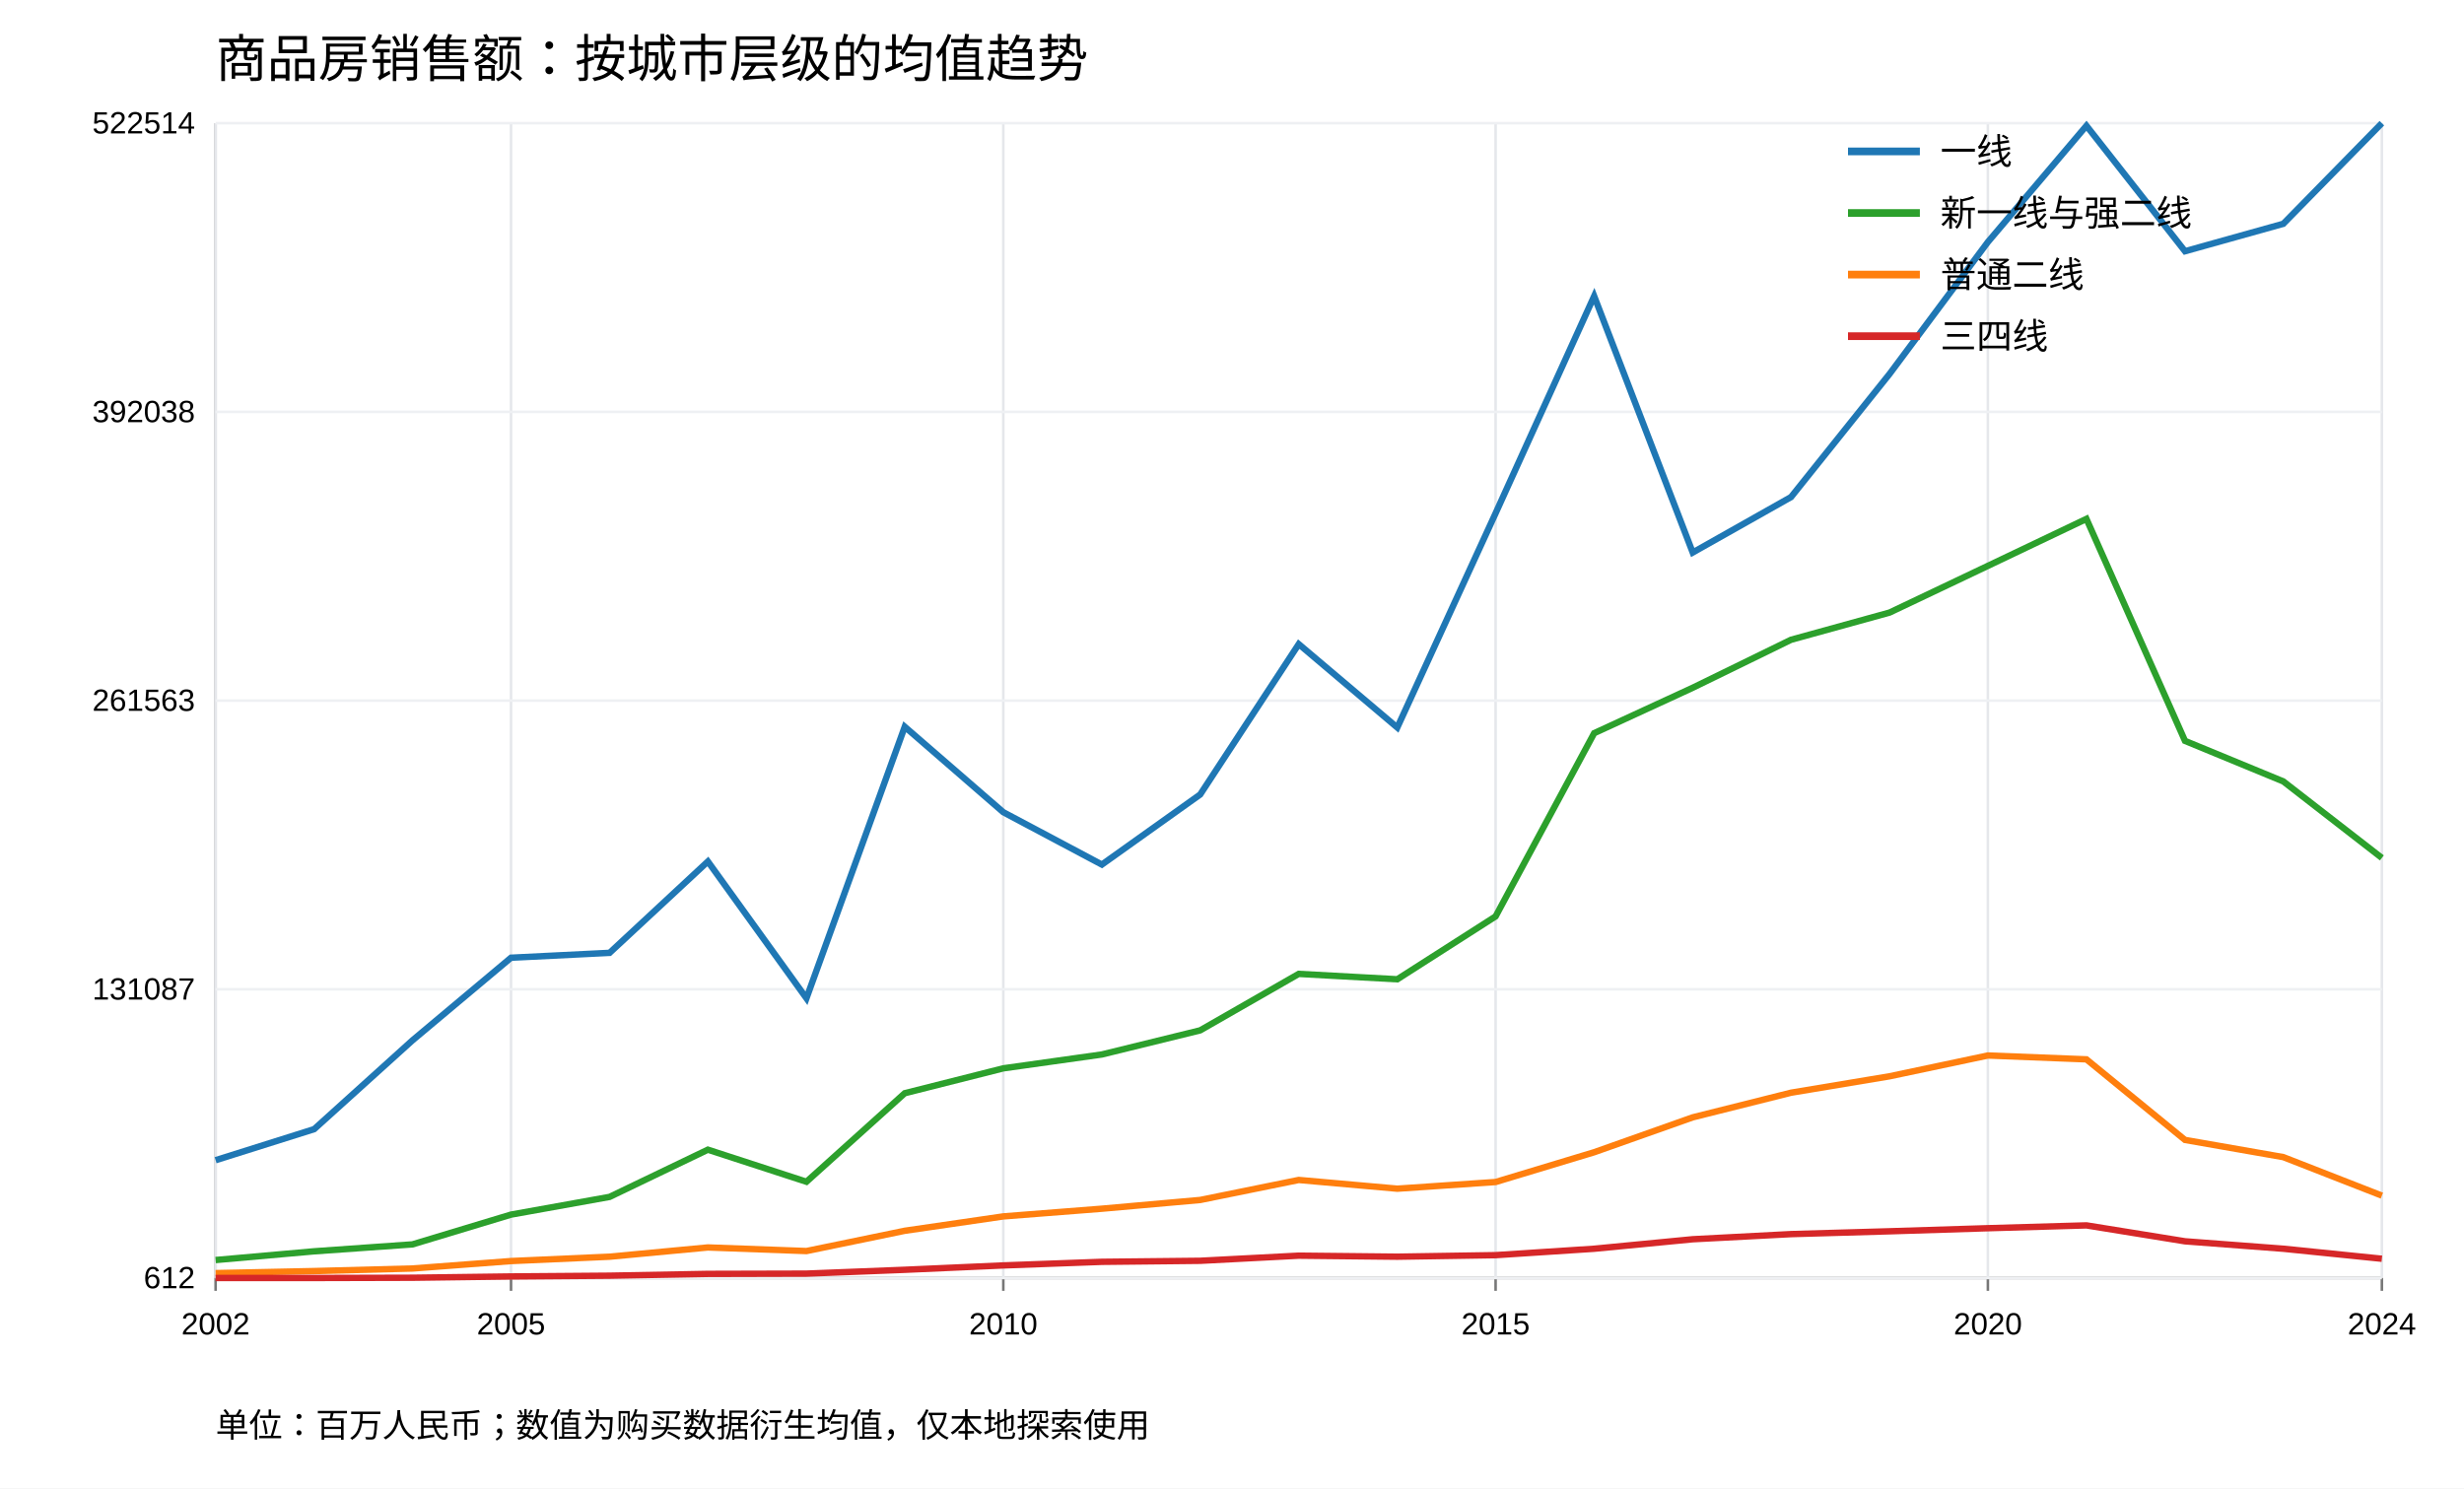
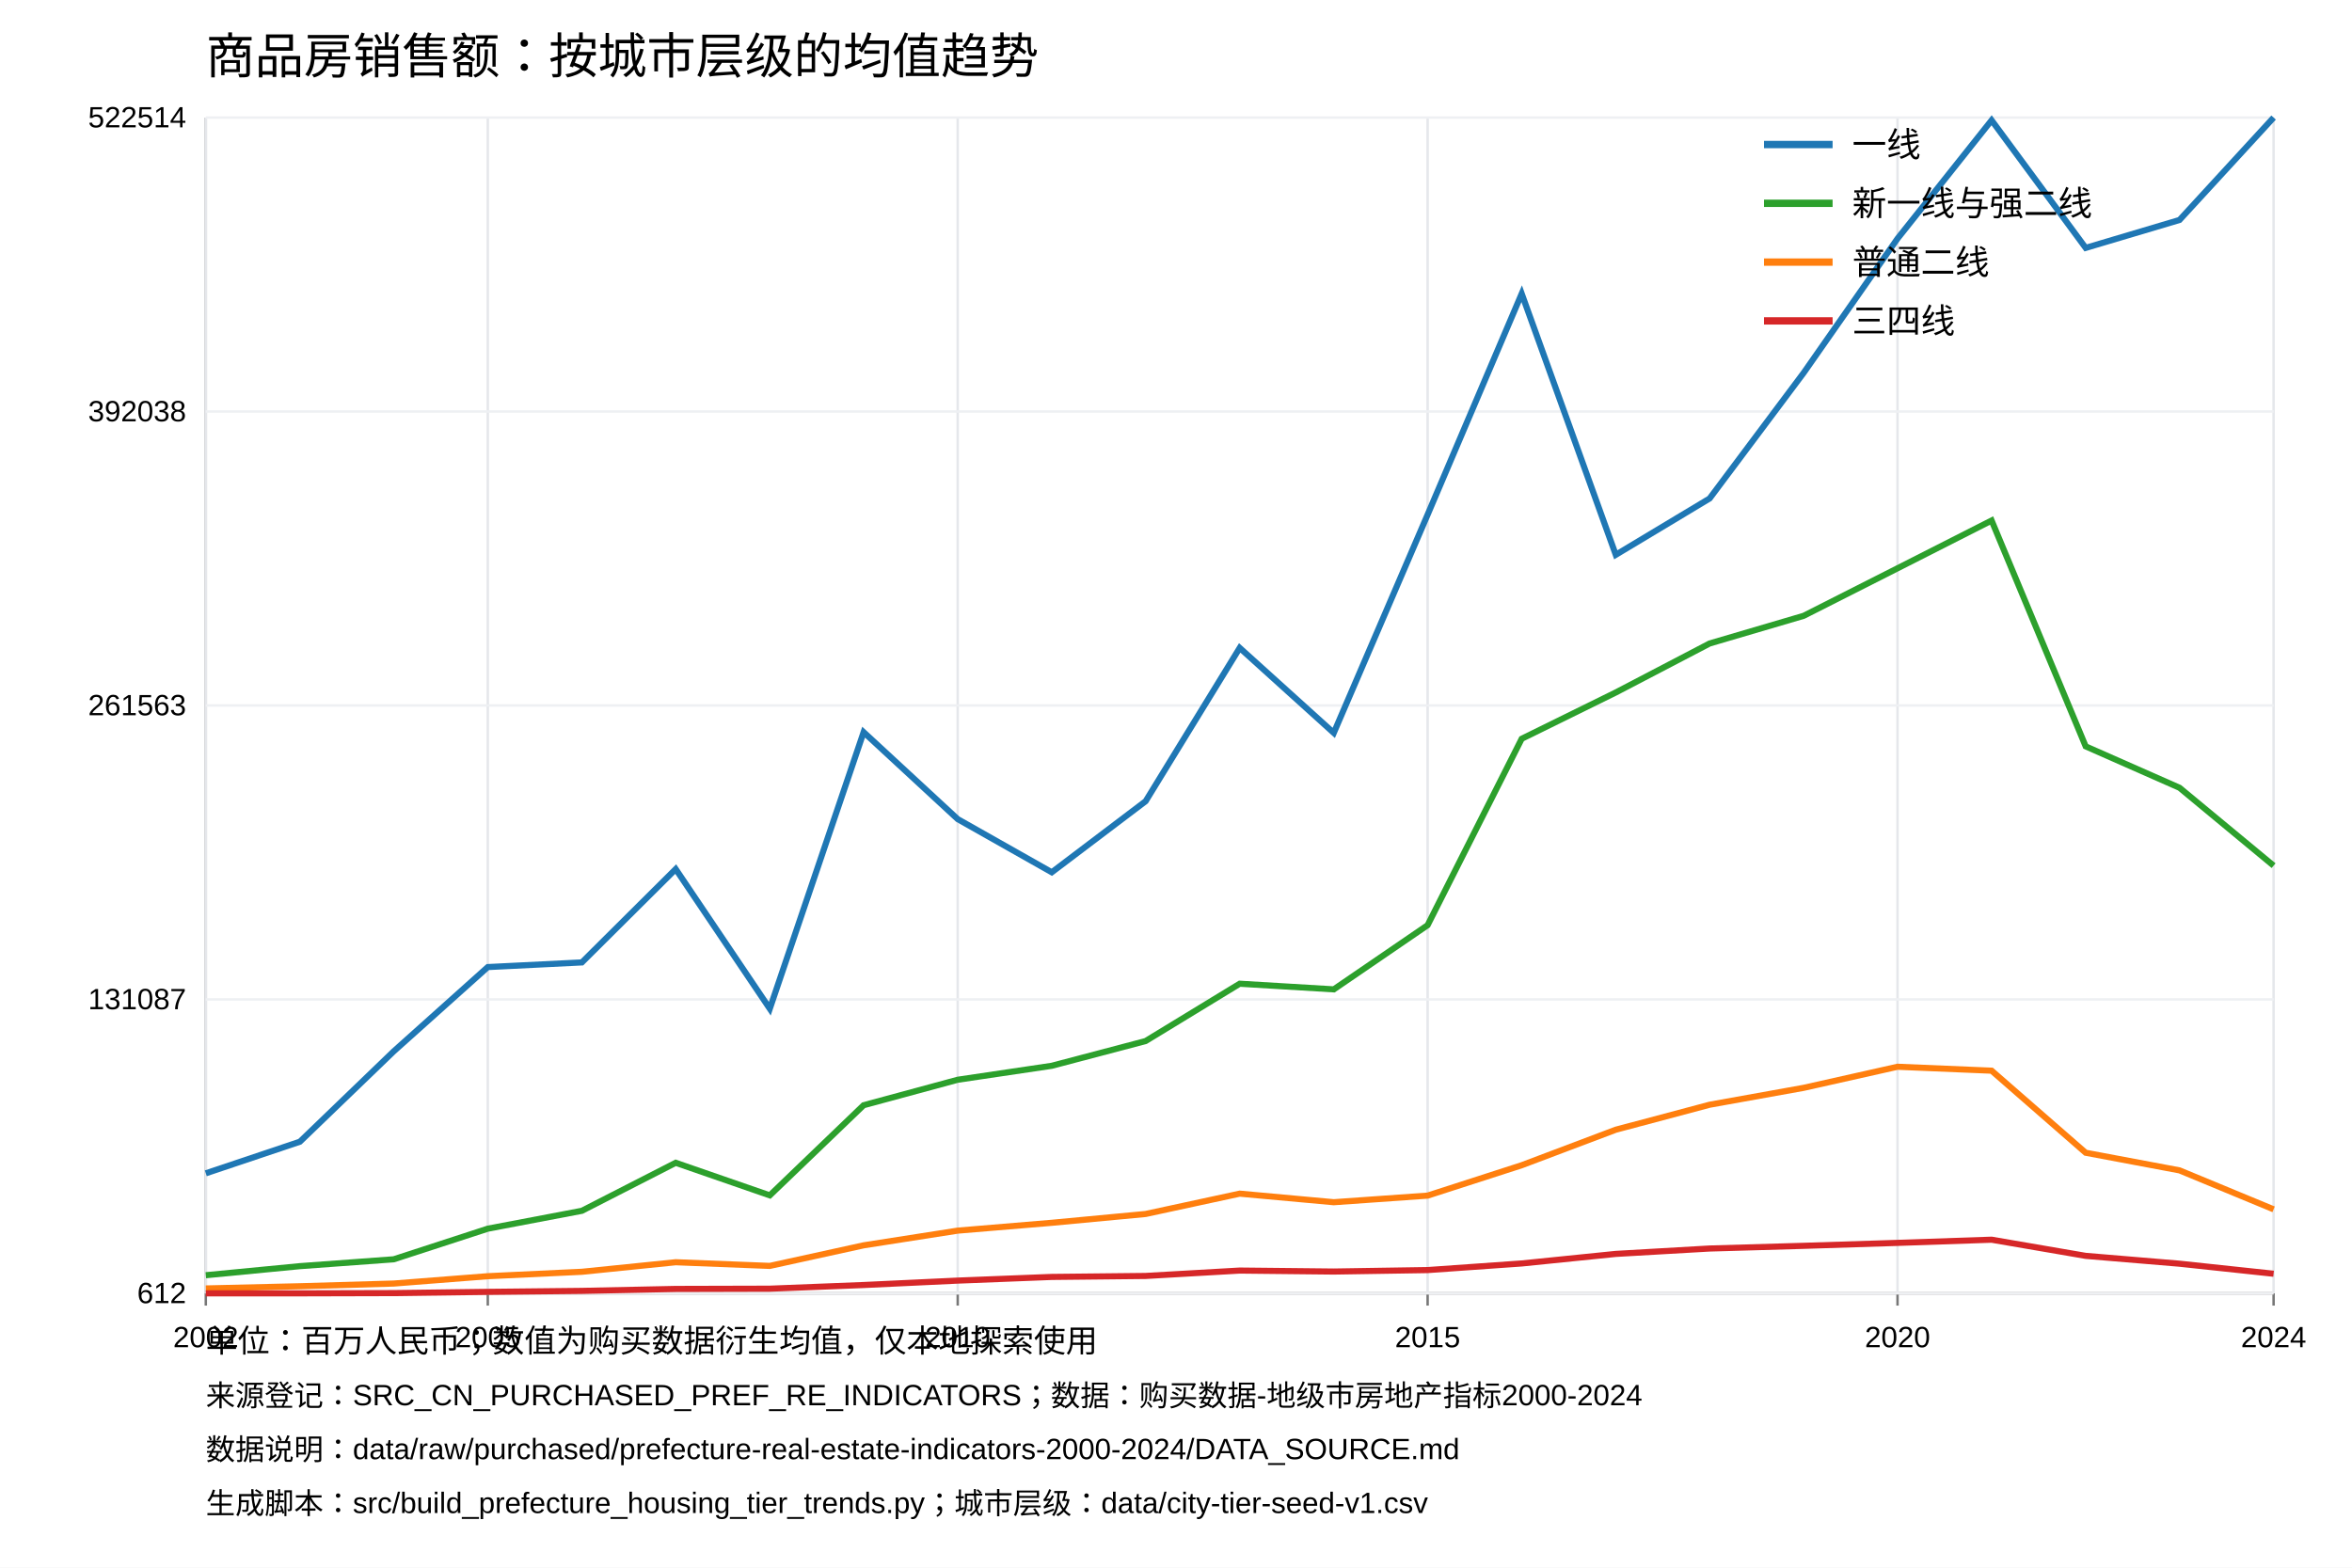
- <svg xmlns="http://www.w3.org/2000/svg" width="960" height="580" viewBox="0 0 960 580">
+ <svg xmlns="http://www.w3.org/2000/svg" width="960" height="640" viewBox="0 0 960 640">
  <rect width="100%" height="100%" fill="#ffffff" />
  <text x="84" y="30" font-size="20" font-family="Arial, sans-serif">商品房销售额：按城市层级的均值趋势</text>
-   <text x="84" y="560" font-size="13" font-family="Arial, sans-serif">单位：百万人民币；数值为购买数据衍生均值，仅本地探索使用</text>
-   <line x1="84" y1="498" x2="928" y2="498" stroke="#999" stroke-width="1" />
-   <line x1="84" y1="48" x2="84" y2="498" stroke="#999" stroke-width="1" />
-   <line x1="84.0" y1="48" x2="84.0" y2="498" stroke="#e5e7eb" stroke-width="1" />
-   <line x1="84.0" y1="498" x2="84.0" y2="503" stroke="#777" stroke-width="1" />
-   <text x="84.0" y="520" text-anchor="middle" font-size="12" font-family="Arial, sans-serif">2002</text>
-   <line x1="199.1" y1="48" x2="199.1" y2="498" stroke="#e5e7eb" stroke-width="1" />
-   <line x1="199.1" y1="498" x2="199.1" y2="503" stroke="#777" stroke-width="1" />
-   <text x="199.1" y="520" text-anchor="middle" font-size="12" font-family="Arial, sans-serif">2005</text>
-   <line x1="390.9" y1="48" x2="390.9" y2="498" stroke="#e5e7eb" stroke-width="1" />
-   <line x1="390.9" y1="498" x2="390.9" y2="503" stroke="#777" stroke-width="1" />
-   <text x="390.9" y="520" text-anchor="middle" font-size="12" font-family="Arial, sans-serif">2010</text>
-   <line x1="582.7" y1="48" x2="582.7" y2="498" stroke="#e5e7eb" stroke-width="1" />
-   <line x1="582.7" y1="498" x2="582.7" y2="503" stroke="#777" stroke-width="1" />
-   <text x="582.7" y="520" text-anchor="middle" font-size="12" font-family="Arial, sans-serif">2015</text>
-   <line x1="774.5" y1="48" x2="774.5" y2="498" stroke="#e5e7eb" stroke-width="1" />
-   <line x1="774.5" y1="498" x2="774.5" y2="503" stroke="#777" stroke-width="1" />
-   <text x="774.5" y="520" text-anchor="middle" font-size="12" font-family="Arial, sans-serif">2020</text>
-   <line x1="928.0" y1="48" x2="928.0" y2="498" stroke="#e5e7eb" stroke-width="1" />
-   <line x1="928.0" y1="498" x2="928.0" y2="503" stroke="#777" stroke-width="1" />
-   <text x="928.0" y="520" text-anchor="middle" font-size="12" font-family="Arial, sans-serif">2024</text>
-   <line x1="84" y1="498.0" x2="928" y2="498.0" stroke="#eef0f3" stroke-width="1" />
-   <text x="76" y="502.0" text-anchor="end" font-size="12" font-family="Arial, sans-serif">612</text>
-   <line x1="84" y1="385.5" x2="928" y2="385.5" stroke="#eef0f3" stroke-width="1" />
-   <text x="76" y="389.5" text-anchor="end" font-size="12" font-family="Arial, sans-serif">131087</text>
-   <line x1="84" y1="273.0" x2="928" y2="273.0" stroke="#eef0f3" stroke-width="1" />
-   <text x="76" y="277.0" text-anchor="end" font-size="12" font-family="Arial, sans-serif">261563</text>
-   <line x1="84" y1="160.5" x2="928" y2="160.5" stroke="#eef0f3" stroke-width="1" />
-   <text x="76" y="164.5" text-anchor="end" font-size="12" font-family="Arial, sans-serif">392038</text>
+   <text x="84" y="552" font-size="13" font-family="Arial, sans-serif">单位：百万人民币；数值为购买数据衍生均值，仅本地探索使用</text>
+   <text x="84" y="574" font-size="12" font-family="Arial, sans-serif">来源登记：SRC_CN_PURCHASED_PREF_RE_INDICATORS；数据：购买数据-地级市房地产指标2000-2024</text>
+   <text x="84" y="596" font-size="12" font-family="Arial, sans-serif">数据说明：data/raw/purchased/prefecture-real-estate-indicators-2000-2024/DATA_SOURCE.md</text>
+   <text x="84" y="618" font-size="12" font-family="Arial, sans-serif">生成脚本：src/build_prefecture_housing_tier_trends.py；城市层级：data/city-tier-seed-v1.csv</text>
+   <line x1="84" y1="528" x2="928" y2="528" stroke="#999" stroke-width="1" />
+   <line x1="84" y1="48" x2="84" y2="528" stroke="#999" stroke-width="1" />
+   <line x1="84.0" y1="48" x2="84.0" y2="528" stroke="#e5e7eb" stroke-width="1" />
+   <line x1="84.0" y1="528" x2="84.0" y2="533" stroke="#777" stroke-width="1" />
+   <text x="84.0" y="550" text-anchor="middle" font-size="12" font-family="Arial, sans-serif">2002</text>
+   <line x1="199.1" y1="48" x2="199.1" y2="528" stroke="#e5e7eb" stroke-width="1" />
+   <line x1="199.1" y1="528" x2="199.1" y2="533" stroke="#777" stroke-width="1" />
+   <text x="199.1" y="550" text-anchor="middle" font-size="12" font-family="Arial, sans-serif">2005</text>
+   <line x1="390.9" y1="48" x2="390.9" y2="528" stroke="#e5e7eb" stroke-width="1" />
+   <line x1="390.9" y1="528" x2="390.9" y2="533" stroke="#777" stroke-width="1" />
+   <text x="390.9" y="550" text-anchor="middle" font-size="12" font-family="Arial, sans-serif">2010</text>
+   <line x1="582.7" y1="48" x2="582.7" y2="528" stroke="#e5e7eb" stroke-width="1" />
+   <line x1="582.7" y1="528" x2="582.7" y2="533" stroke="#777" stroke-width="1" />
+   <text x="582.7" y="550" text-anchor="middle" font-size="12" font-family="Arial, sans-serif">2015</text>
+   <line x1="774.5" y1="48" x2="774.5" y2="528" stroke="#e5e7eb" stroke-width="1" />
+   <line x1="774.5" y1="528" x2="774.5" y2="533" stroke="#777" stroke-width="1" />
+   <text x="774.5" y="550" text-anchor="middle" font-size="12" font-family="Arial, sans-serif">2020</text>
+   <line x1="928.0" y1="48" x2="928.0" y2="528" stroke="#e5e7eb" stroke-width="1" />
+   <line x1="928.0" y1="528" x2="928.0" y2="533" stroke="#777" stroke-width="1" />
+   <text x="928.0" y="550" text-anchor="middle" font-size="12" font-family="Arial, sans-serif">2024</text>
+   <line x1="84" y1="528.0" x2="928" y2="528.0" stroke="#eef0f3" stroke-width="1" />
+   <text x="76" y="532.0" text-anchor="end" font-size="12" font-family="Arial, sans-serif">612</text>
+   <line x1="84" y1="408.0" x2="928" y2="408.0" stroke="#eef0f3" stroke-width="1" />
+   <text x="76" y="412.0" text-anchor="end" font-size="12" font-family="Arial, sans-serif">131087</text>
+   <line x1="84" y1="288.0" x2="928" y2="288.0" stroke="#eef0f3" stroke-width="1" />
+   <text x="76" y="292.0" text-anchor="end" font-size="12" font-family="Arial, sans-serif">261563</text>
+   <line x1="84" y1="168.0" x2="928" y2="168.0" stroke="#eef0f3" stroke-width="1" />
+   <text x="76" y="172.0" text-anchor="end" font-size="12" font-family="Arial, sans-serif">392038</text>
  <line x1="84" y1="48.0" x2="928" y2="48.0" stroke="#eef0f3" stroke-width="1" />
  <text x="76" y="52.0" text-anchor="end" font-size="12" font-family="Arial, sans-serif">522514</text>
-   <polyline fill="none" stroke="#1f77b4" stroke-width="2.5" points="84.0,452.1 122.4,440.0 160.7,405.4 199.1,373.2 237.5,371.3 275.8,335.7 314.2,389.0 352.5,283.2 390.9,316.5 429.3,336.9 467.6,309.6 506.0,251.0 544.4,283.5 582.7,200.0 621.1,115.4 659.5,215.3 697.8,193.7 736.2,145.7 774.5,94.3 812.9,49.0 851.3,97.9 889.6,87.2 928.0,48.0" />
+   <polyline fill="none" stroke="#1f77b4" stroke-width="2.5" points="84.0,479.0 122.4,466.1 160.7,429.2 199.1,394.8 237.5,392.9 275.8,354.8 314.2,411.8 352.5,298.9 390.9,334.4 429.3,356.1 467.6,327.1 506.0,264.5 544.4,299.2 582.7,210.1 621.1,119.9 659.5,226.5 697.8,203.5 736.2,152.2 774.5,97.4 812.9,49.1 851.3,101.2 889.6,89.8 928.0,48.0" />
  <line x1="720" y1="59" x2="748" y2="59" stroke="#1f77b4" stroke-width="3" />
  <text x="756" y="64" font-size="14" font-family="Arial, sans-serif">一线</text>
-   <polyline fill="none" stroke="#2ca02c" stroke-width="2.5" points="84.0,491.0 122.4,487.6 160.7,484.9 199.1,473.3 237.5,466.4 275.8,448.0 314.2,460.5 352.5,426.0 390.9,416.3 429.3,410.9 467.6,401.5 506.0,379.5 544.4,381.6 582.7,357.1 621.1,285.7 659.5,268.0 697.8,249.3 736.2,238.7 774.5,220.5 812.9,202.2 851.3,288.7 889.6,304.5 928.0,334.3" />
+   <polyline fill="none" stroke="#2ca02c" stroke-width="2.5" points="84.0,520.6 122.4,516.9 160.7,514.1 199.1,501.6 237.5,494.3 275.8,474.7 314.2,488.0 352.5,451.2 390.9,440.8 429.3,435.1 467.6,425.0 506.0,401.6 544.4,403.9 582.7,377.7 621.1,301.6 659.5,282.7 697.8,262.7 736.2,251.4 774.5,232.0 812.9,212.5 851.3,304.7 889.6,321.6 928.0,353.4" />
  <line x1="720" y1="83" x2="748" y2="83" stroke="#2ca02c" stroke-width="3" />
  <text x="756" y="88" font-size="14" font-family="Arial, sans-serif">新一线与强二线</text>
-   <polyline fill="none" stroke="#ff7f0e" stroke-width="2.5" points="84.0,496.1 122.4,495.3 160.7,494.3 199.1,491.4 237.5,489.7 275.8,486.1 314.2,487.5 352.5,479.6 390.9,474.0 429.3,471.0 467.6,467.6 506.0,459.8 544.4,463.2 582.7,460.6 621.1,449.0 659.5,435.4 697.8,425.8 736.2,419.4 774.5,411.3 812.9,412.8 851.3,444.2 889.6,450.9 928.0,465.9" />
+   <polyline fill="none" stroke="#ff7f0e" stroke-width="2.5" points="84.0,526.0 122.4,525.1 160.7,524.0 199.1,521.0 237.5,519.2 275.8,515.3 314.2,516.8 352.5,508.4 390.9,502.4 429.3,499.2 467.6,495.6 506.0,487.3 544.4,490.8 582.7,488.1 621.1,475.7 659.5,461.2 697.8,451.0 736.2,444.1 774.5,435.5 812.9,437.1 851.3,470.6 889.6,477.8 928.0,493.7" />
  <line x1="720" y1="107" x2="748" y2="107" stroke="#ff7f0e" stroke-width="3" />
  <text x="756" y="112" font-size="14" font-family="Arial, sans-serif">普通二线</text>
-   <polyline fill="none" stroke="#d62728" stroke-width="2.5" points="84.0,498.0 122.4,498.0 160.7,497.9 199.1,497.4 237.5,497.1 275.8,496.4 314.2,496.3 352.5,494.8 390.9,493.1 429.3,491.7 467.6,491.3 506.0,489.3 544.4,489.7 582.7,489.1 621.1,486.6 659.5,482.9 697.8,480.9 736.2,479.8 774.5,478.6 812.9,477.5 851.3,483.7 889.6,486.6 928.0,490.5" />
+   <polyline fill="none" stroke="#d62728" stroke-width="2.5" points="84.0,528.0 122.4,528.0 160.7,527.9 199.1,527.4 237.5,527.0 275.8,526.2 314.2,526.1 352.5,524.6 390.9,522.8 429.3,521.3 467.6,520.9 506.0,518.7 544.4,519.1 582.7,518.5 621.1,515.8 659.5,511.9 697.8,509.7 736.2,508.6 774.5,507.4 812.9,506.1 851.3,512.7 889.6,515.9 928.0,520.0" />
  <line x1="720" y1="131" x2="748" y2="131" stroke="#d62728" stroke-width="3" />
  <text x="756" y="136" font-size="14" font-family="Arial, sans-serif">三四线</text>
</svg>
